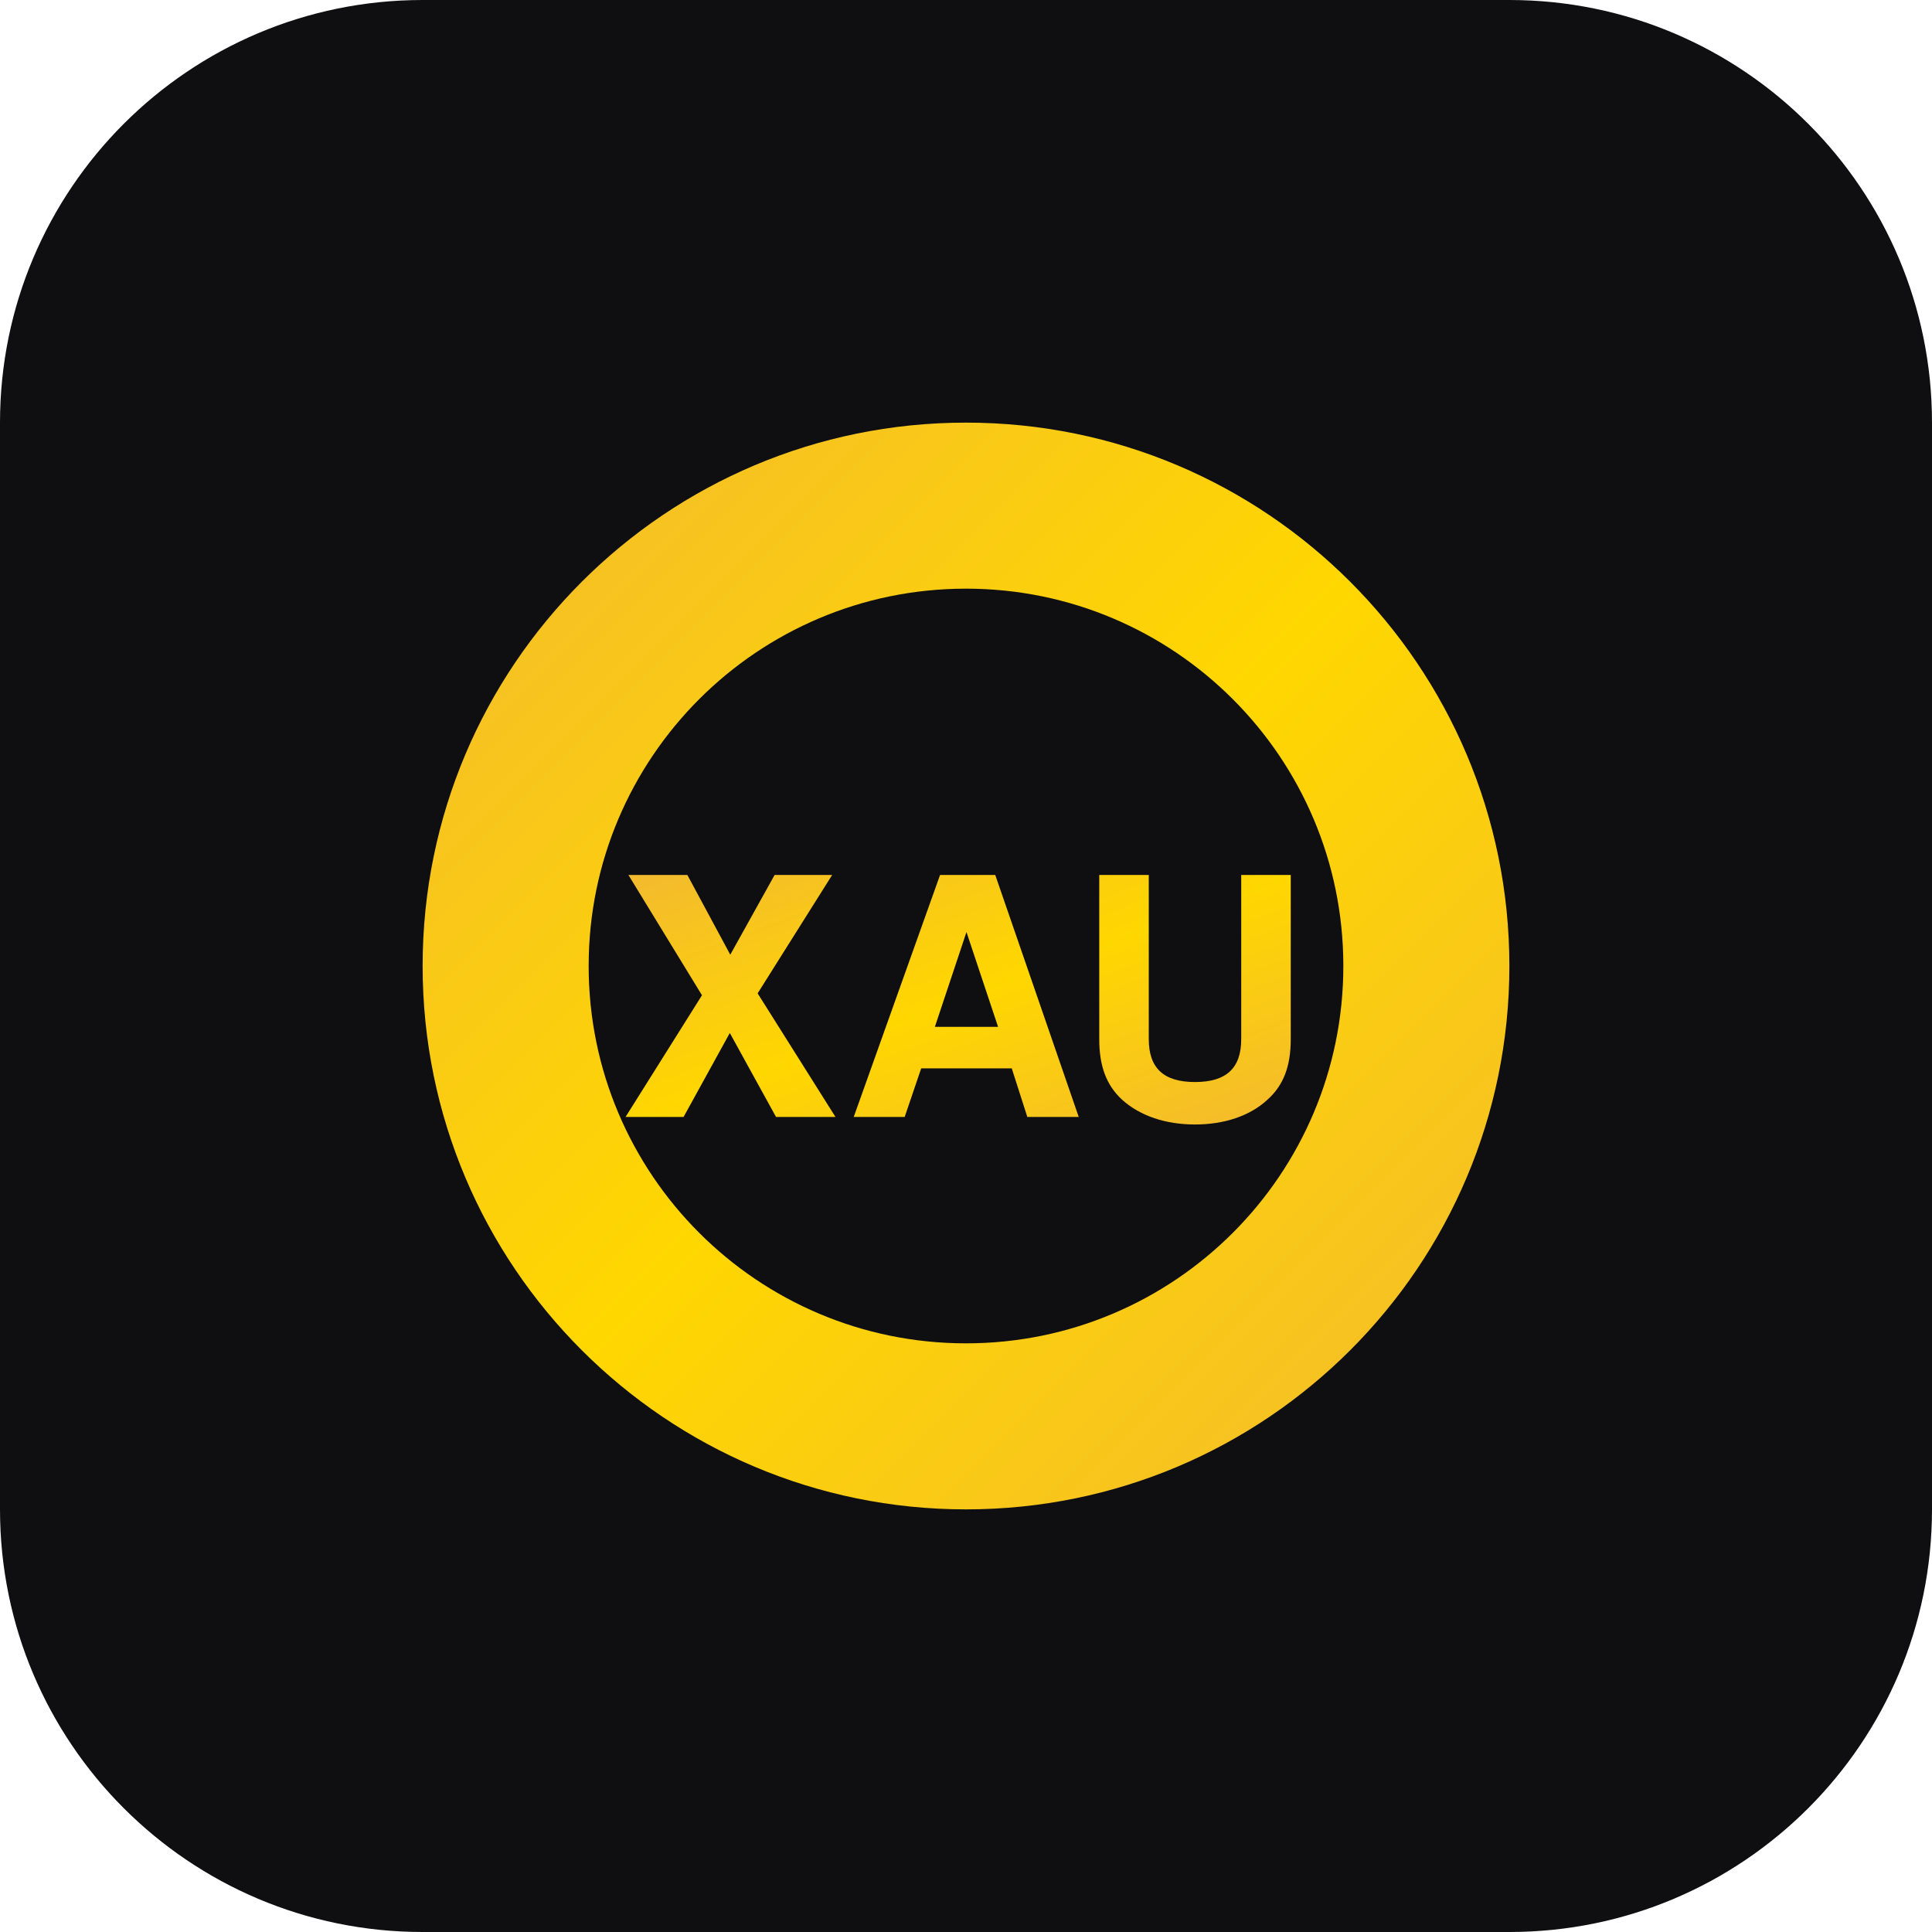
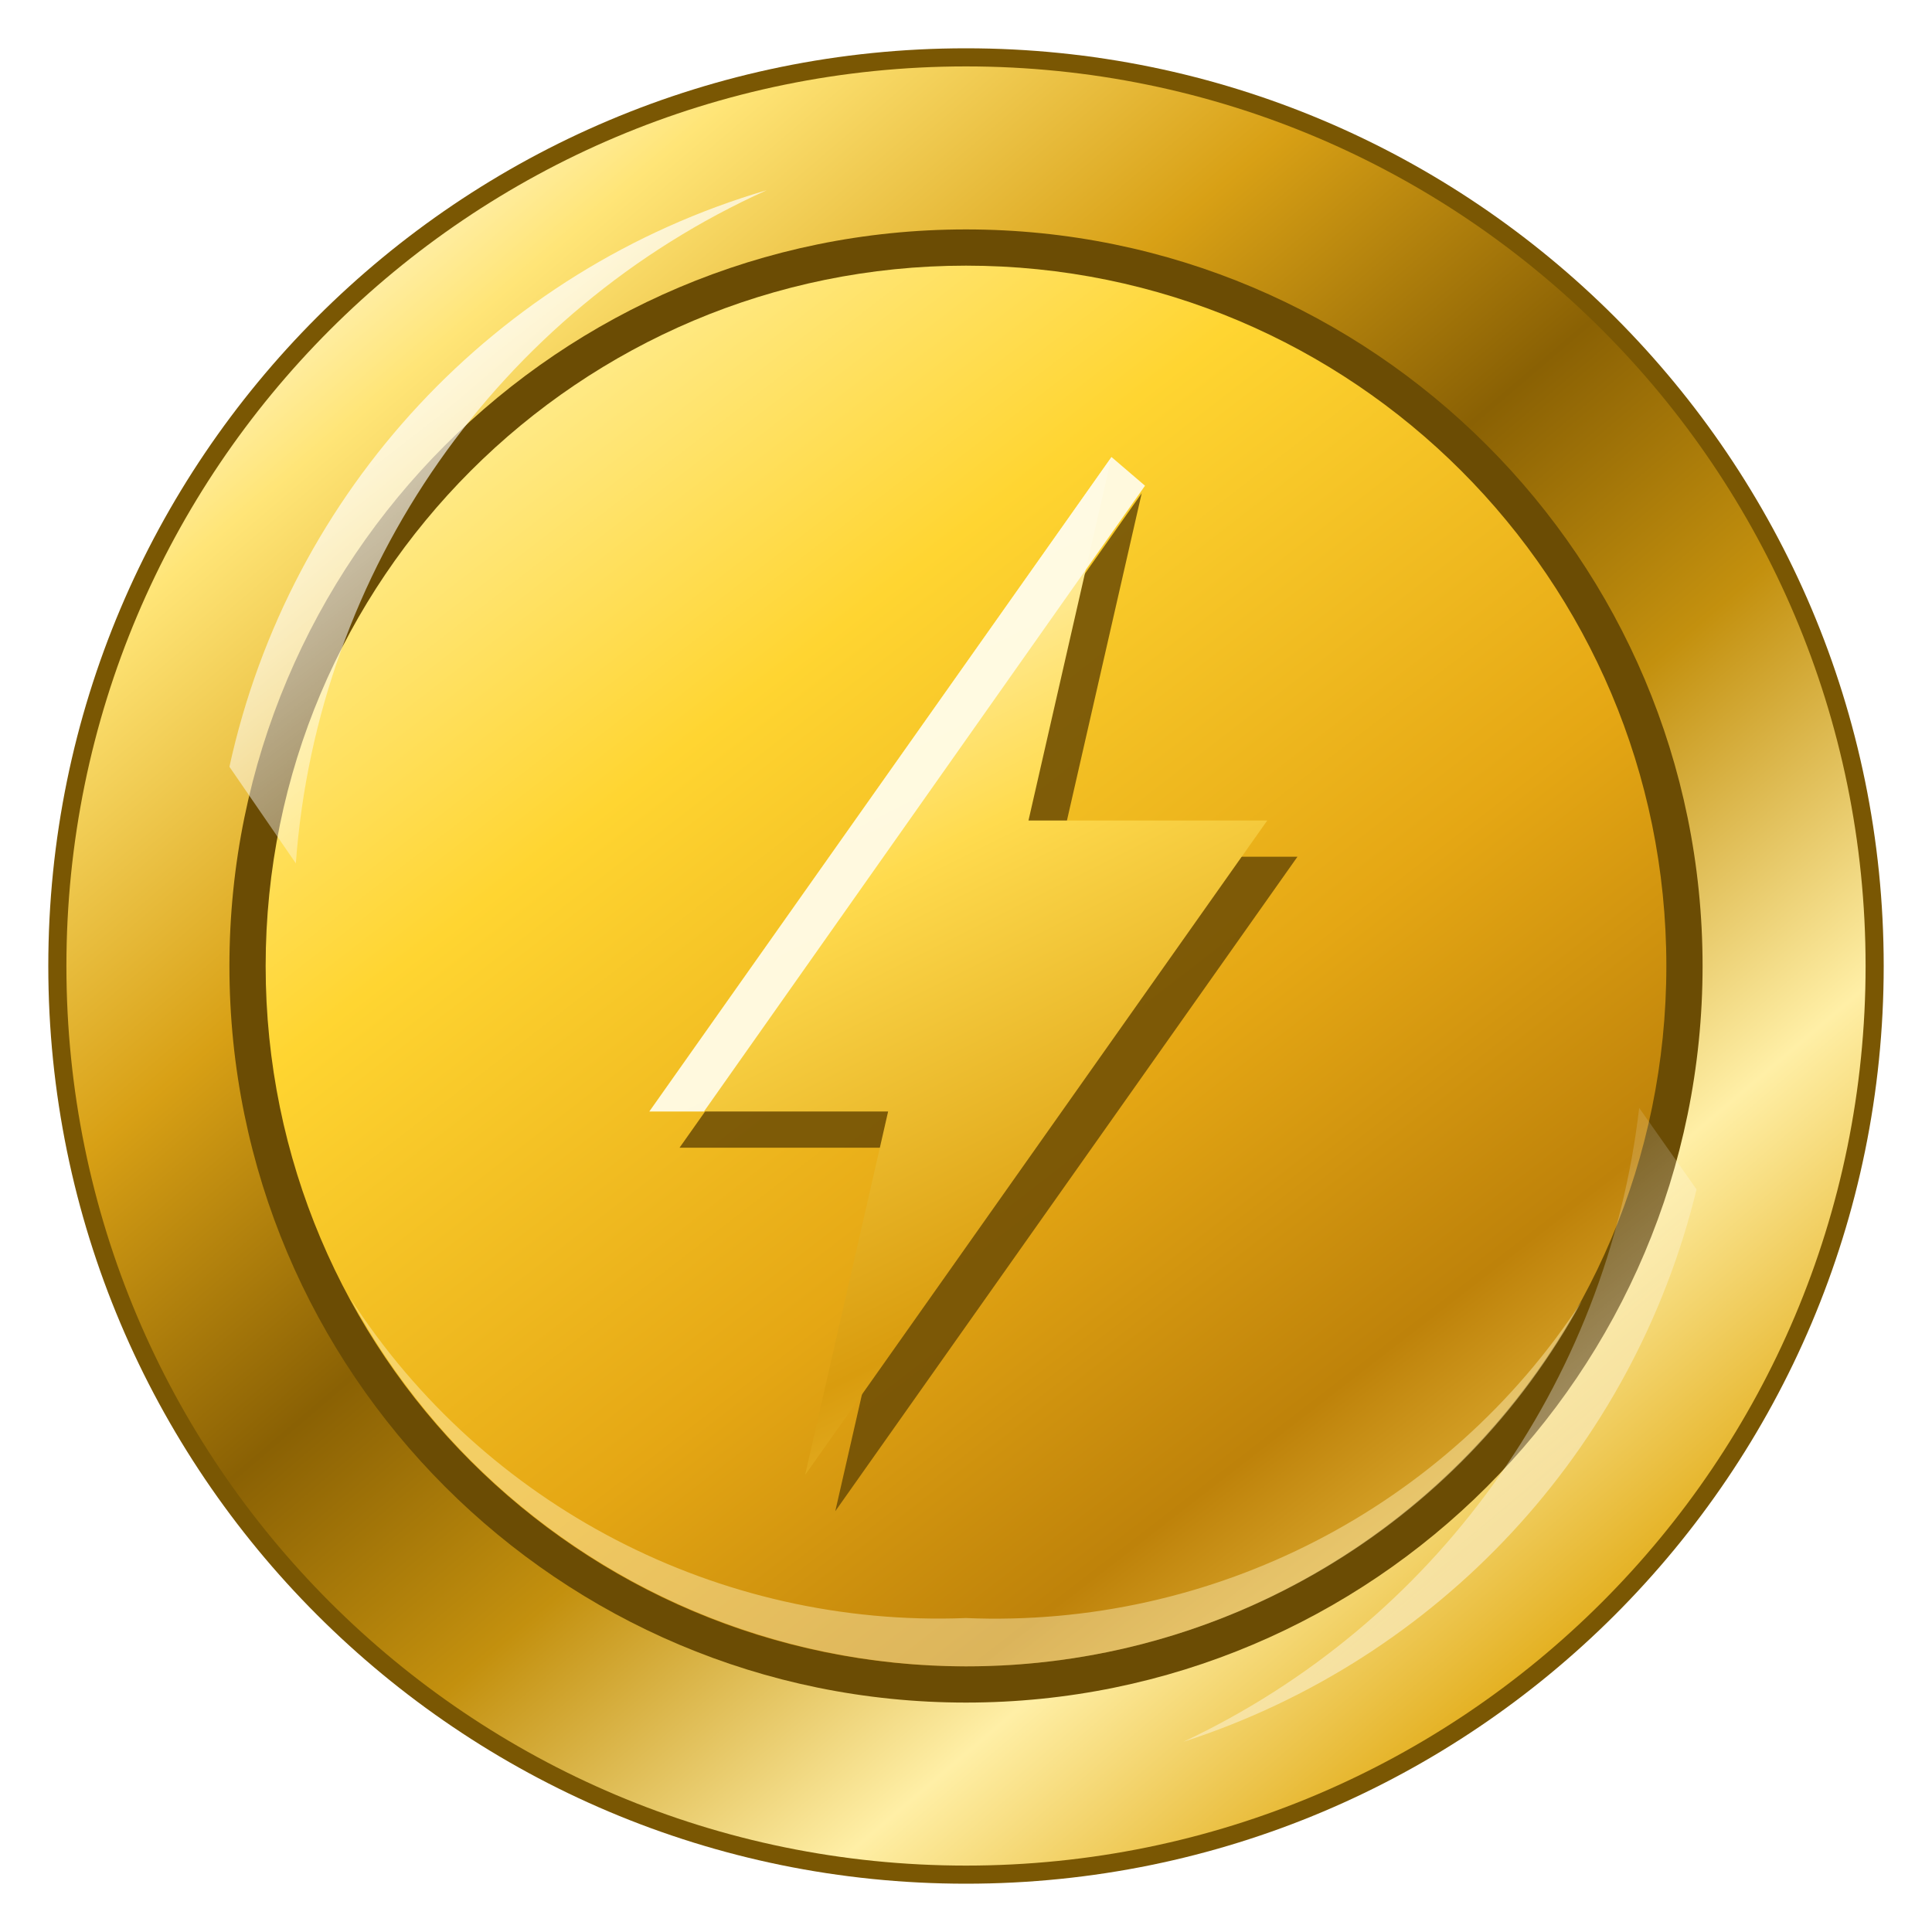
<svg xmlns="http://www.w3.org/2000/svg" viewBox="0 0 64 64">
  <defs>
-     <linearGradient id="g" x1="0" y1="0" x2="1" y2="1">
-       <stop offset="0%" stop-color="#F3BA2F" />
-       <stop offset="50%" stop-color="#FFD700" />
-       <stop offset="100%" stop-color="#F3BA2F" />
+     <linearGradient id="bezel" x1="9" y1="5" x2="55" y2="59" gradientUnits="userSpaceOnUse">
+       <stop offset="0" stop-color="#FFFDF2" />
+       <stop offset=".12" stop-color="#FFE577" />
+       <stop offset=".3" stop-color="#D8A015" />
+       <stop offset=".46" stop-color="#8A6104" />
+       <stop offset=".6" stop-color="#C3900E" />
+       <stop offset=".78" stop-color="#FFEFA6" />
+       <stop offset=".92" stop-color="#E4B123" />
+       <stop offset="1" stop-color="#A97A08" />
+     </linearGradient>
+     <linearGradient id="face" x1="15" y1="11" x2="49" y2="55" gradientUnits="userSpaceOnUse">
+       <stop offset="0" stop-color="#FFF0A0" />
+       <stop offset=".28" stop-color="#FFD531" />
+       <stop offset=".6" stop-color="#E5A714" />
+       <stop offset=".82" stop-color="#BE820A" />
+       <stop offset="1" stop-color="#F0C64A" />
+     </linearGradient>
+     <linearGradient id="bolt" x1="25" y1="16" x2="41" y2="48" gradientUnits="userSpaceOnUse">
+       <stop offset="0" stop-color="#FFFCEA" />
+       <stop offset=".38" stop-color="#FFDB4E" />
+       <stop offset=".78" stop-color="#D99C0E" />
+       <stop offset="1" stop-color="#F2C43E" />
+     </linearGradient>
+     <linearGradient id="glintA" x1="15" y1="7" x2="29" y2="25" gradientUnits="userSpaceOnUse">
+       <stop offset="0" stop-color="#fff" stop-opacity=".9" />
+       <stop offset="1" stop-color="#fff" stop-opacity="0" />
+     </linearGradient>
+     <linearGradient id="glintB" x1="47" y1="57" x2="38" y2="46" gradientUnits="userSpaceOnUse">
+       <stop offset="0" stop-color="#fff" stop-opacity=".55" />
+       <stop offset="1" stop-color="#fff" stop-opacity="0" />
    </linearGradient>
  </defs>
-   <rect width="64" height="64" rx="14" fill="#0F0F12" />
-   <circle cx="32" cy="32" r="18" fill="url(#g)" />
-   <circle cx="32" cy="32" r="12.5" fill="#0F0F12" />
-   <text x="32" y="37" font-family="Helvetica,Arial,sans-serif" font-size="11" font-weight="700" text-anchor="middle" fill="url(#g)">XAU</text>
+   <circle cx="32" cy="32" r="30.4" fill="#7A5703" />
+   <circle cx="32" cy="32" r="29.8" fill="url(#bezel)" />
+   <circle cx="32" cy="32" r="24.4" fill="#6B4C04" />
+   <circle cx="32" cy="32" r="23.2" fill="url(#face)" />
+   <path d="M7.6 25.4A25.6 25.6 0 0 1 25.4 6.3 26.6 26.6 0 0 0 9.8 28.6Z" fill="url(#glintA)" />
+   <path d="M56.2 39.4a25.6 25.6 0 0 1-17 18.3 26.6 26.6 0 0 0 15.1-21Z" fill="url(#glintB)" />
+   <path d="M32 55.2a23.2 23.2 0 0 0 20.4-12.1 23.2 23.2 0 0 1-20.4 10.5A23.2 23.2 0 0 1 11.6 43a23.2 23.2 0 0 0 20.4 12.2Z" fill="#FFF3C0" fill-opacity=".45" />
+   <path d="M37.82 16.34 22.51 38.02h7.91L27.67 50.06 42.98 28.38h-7.91Z" fill="#6B4C04" fill-opacity=".85" />
+   <path d="M36.82 15.14 21.51 36.82h7.91L26.67 48.86 41.98 27.18h-7.91Z" fill="url(#bolt)" />
+   <path d="M36.82 15.14 21.51 36.82h1.81L37.93 16.09Z" fill="#FFFBE6" fill-opacity=".95" />
</svg>
